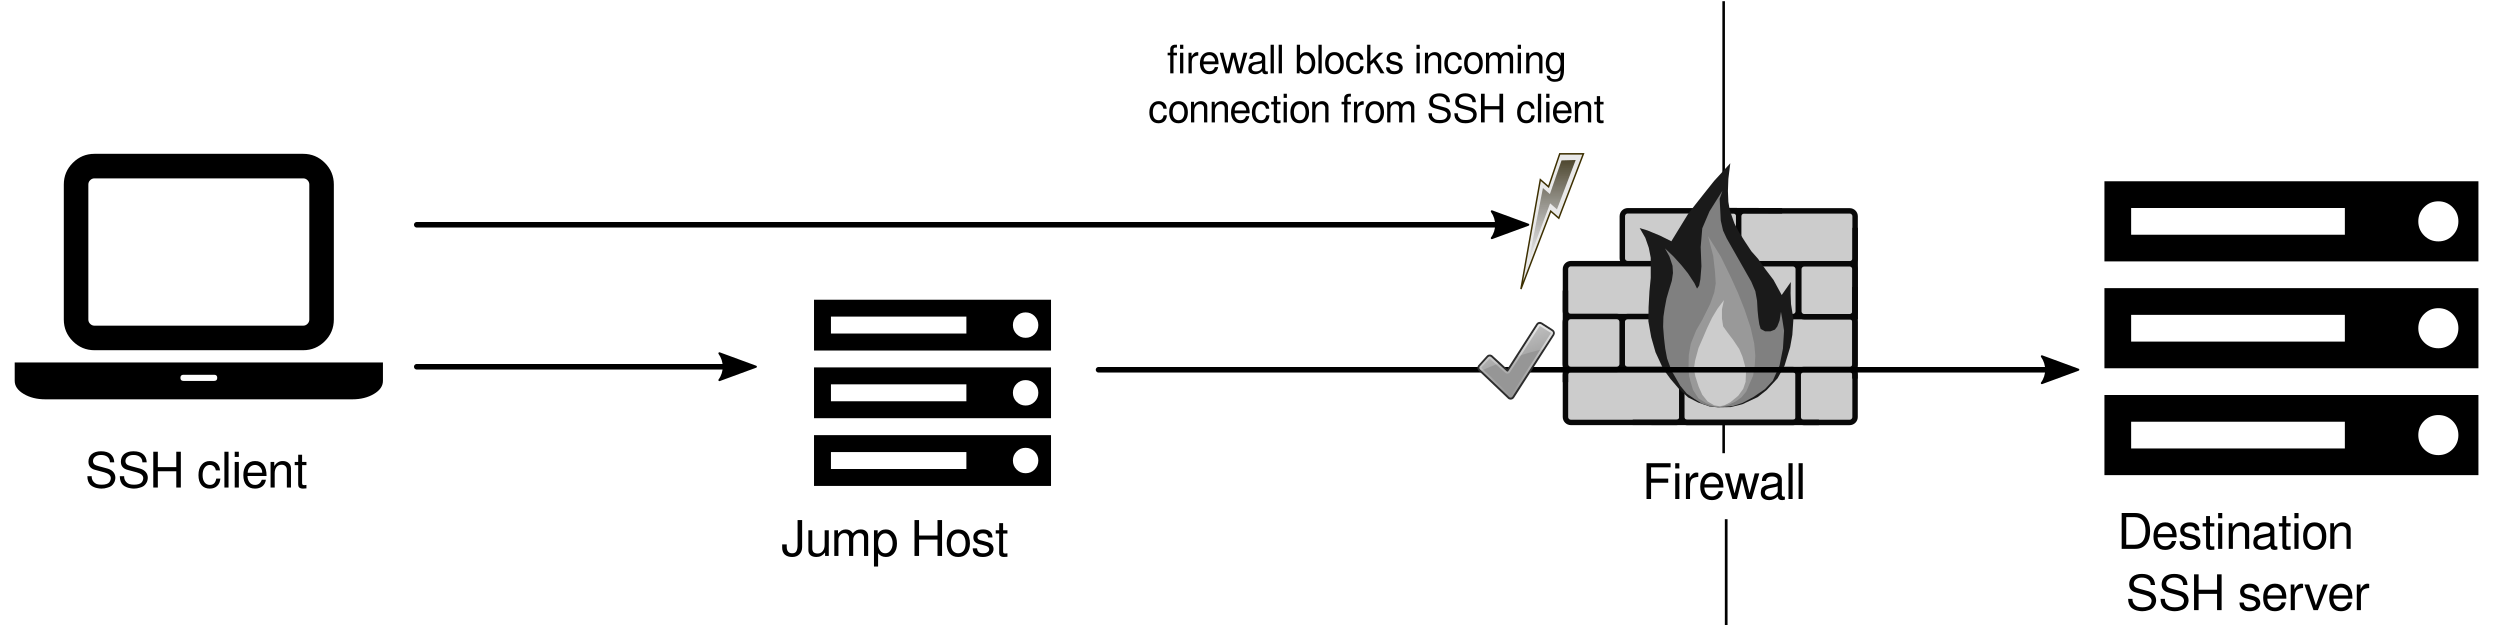
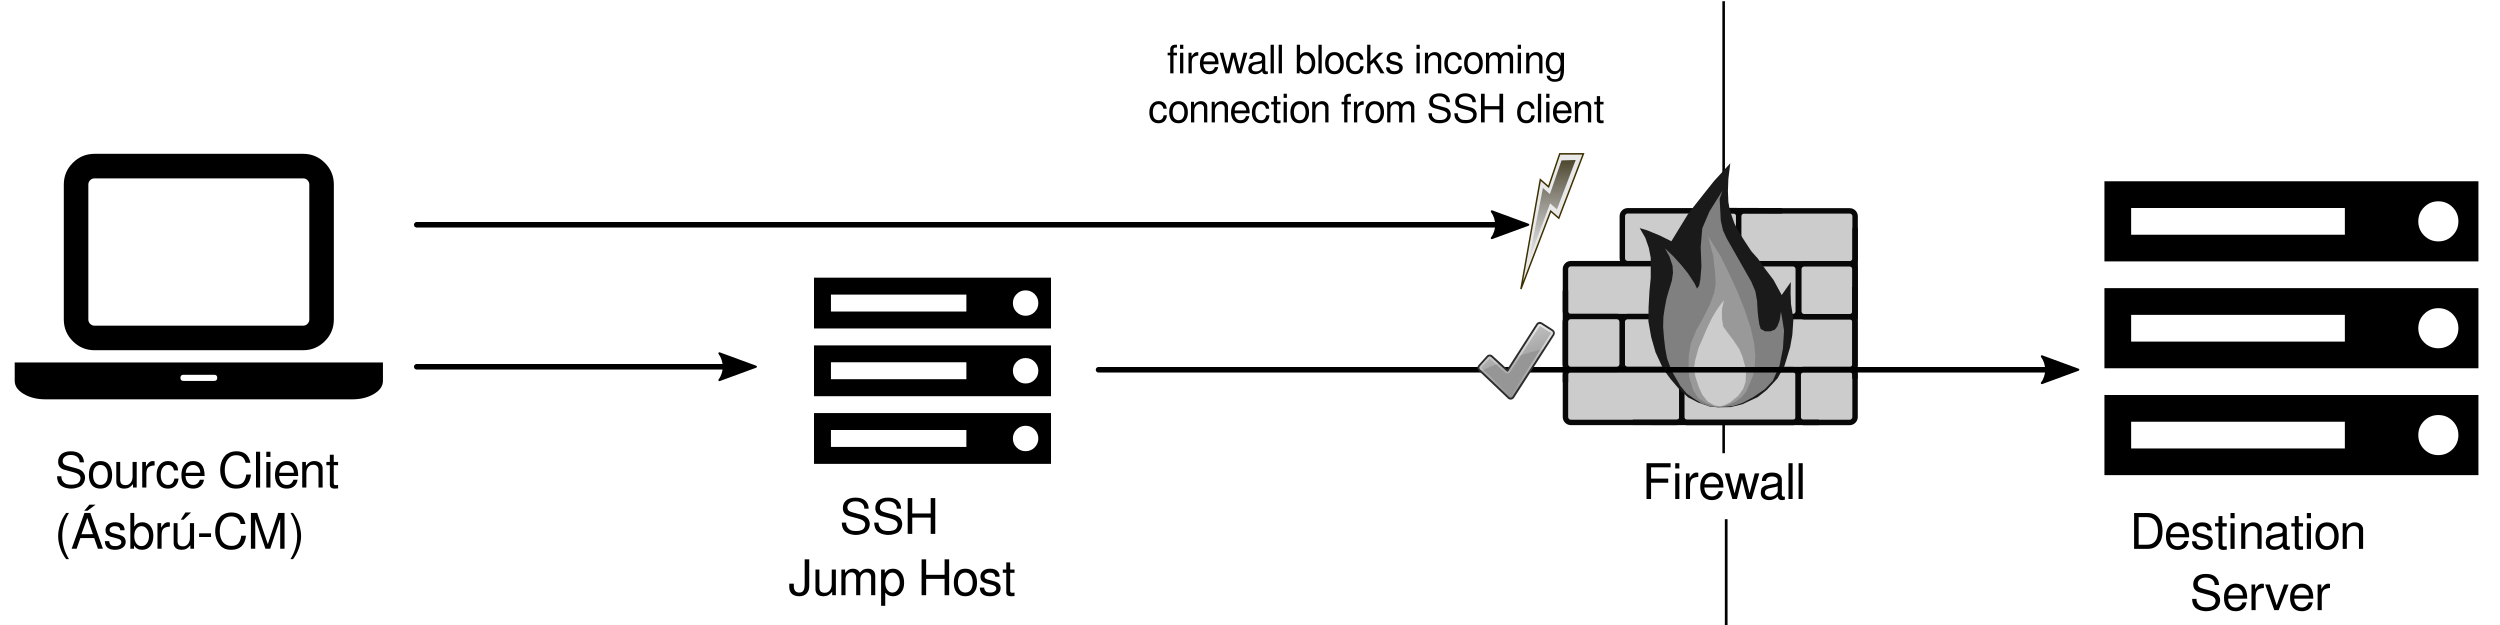
<svg xmlns="http://www.w3.org/2000/svg" xmlns:xlink="http://www.w3.org/1999/xlink" width="180mm" height="45mm" viewBox="0 0 180 45" version="1.1" id="svg8">
  <defs id="defs2">
    <marker orient="auto" refY="0.0" refX="0.0" id="marker3754" style="overflow:visible;">
      <path id="path3752" style="fill-rule:evenodd;stroke-width:0.625;stroke-linejoin:round;stroke:#000000;stroke-opacity:1;fill:#000000;fill-opacity:1" d="M 8.719,4.034 L -2.207,0.016 L 8.719,-4.002 C 6.973,-1.63 6.983,1.616 8.719,4.034 z " transform="scale(0.6) rotate(180) translate(0,0)" />
    </marker>
    <marker orient="auto" refY="0.0" refX="0.0" id="Arrow1Send" style="overflow:visible;">
      <path id="path2925" d="M 0.0,0.0 L 5.0,-5.0 L -12.5,0.0 L 5.0,5.0 L 0.0,0.0 z " style="fill-rule:evenodd;stroke:#000000;stroke-width:1pt;stroke-opacity:1;fill:#000000;fill-opacity:1" transform="scale(0.2) rotate(180) translate(6,0)" />
    </marker>
    <marker orient="auto" refY="0.0" refX="0.0" id="Arrow2Send" style="overflow:visible;">
      <path id="path2943" style="fill-rule:evenodd;stroke-width:0.625;stroke-linejoin:round;stroke:#000000;stroke-opacity:1;fill:#000000;fill-opacity:1" d="M 8.719,4.034 L -2.207,0.016 L 8.719,-4.002 C 6.973,-1.63 6.983,1.616 8.719,4.034 z " transform="scale(0.3) rotate(180) translate(-2.3,0)" />
    </marker>
    <marker orient="auto" refY="0" refX="0" id="marker3298" style="overflow:visible">
      <path id="path3296" style="fill:#000000;fill-opacity:1;fill-rule:evenodd;stroke:#000000;stroke-width:0.625;stroke-linejoin:round;stroke-opacity:1" d="M 8.719,4.034 -2.207,0.016 8.719,-4.002 c -1.745,2.372 -1.735,5.617 -6e-7,8.035 z" transform="scale(-0.6)" />
    </marker>
    <marker orient="auto" refY="0" refX="0" id="Arrow2Mend" style="overflow:visible">
      <path id="path2937" style="fill:#000000;fill-opacity:1;fill-rule:evenodd;stroke:#000000;stroke-width:0.625;stroke-linejoin:round;stroke-opacity:1" d="M 8.719,4.034 -2.207,0.016 8.719,-4.002 c -1.745,2.372 -1.735,5.617 -6e-7,8.035 z" transform="scale(-0.6)" />
    </marker>
    <marker orient="auto" refY="0" refX="0" id="Arrow2Lend" style="overflow:visible">
      <path id="path1143" style="fill:#000000;fill-opacity:1;fill-rule:evenodd;stroke:#000000;stroke-width:0.625;stroke-linejoin:round;stroke-opacity:1" d="M 8.719,4.034 -2.207,0.016 8.719,-4.002 c -1.745,2.372 -1.735,5.617 -6e-7,8.035 z" transform="matrix(-1.1,0,0,-1.1,-1.1,0)" />
    </marker>
    <marker orient="auto" refY="0" refX="0" id="Arrow1Lend" style="overflow:visible">
      <path id="path1125" d="M 0,0 5,-5 -12.5,0 5,5 Z" style="fill:#000000;fill-opacity:1;fill-rule:evenodd;stroke:#000000;stroke-width:1pt;stroke-opacity:1" transform="matrix(-0.8,0,0,-0.8,-10,0)" />
    </marker>
    <linearGradient x1="208.62" y1="119.72" x2="208.62" gradientUnits="userSpaceOnUse" y2="163.8" id="linearGradient1570" gradientTransform="matrix(0.1083395,0,0,0.1636932,144.4645,-111.5005)">
      <stop offset="0" style="stop-color:#281f00;stop-opacity:1" id="stop9613" />
      <stop offset="1" style="stop-color:#3f3f3f;stop-opacity:0" id="stop9615" />
    </linearGradient>
    <marker orient="auto" refY="0" refX="0" id="Arrow2Lend-8" style="overflow:visible">
      <path id="path1143-9" style="fill:#000000;fill-opacity:1;fill-rule:evenodd;stroke:#000000;stroke-width:0.625;stroke-linejoin:round;stroke-opacity:1" d="M 8.719,4.034 -2.207,0.016 8.719,-4.002 c -1.745,2.372 -1.735,5.617 -6e-7,8.035 z" transform="matrix(-1.1,0,0,-1.1,-1.1,0)" />
    </marker>
    <marker orient="auto" refY="0" refX="0" id="Arrow2Lend-8-6" style="overflow:visible">
      <path id="path1143-9-8" style="fill:#000000;fill-opacity:1;fill-rule:evenodd;stroke:#000000;stroke-width:0.625;stroke-linejoin:round;stroke-opacity:1" d="M 8.719,4.034 -2.207,0.016 8.719,-4.002 c -1.745,2.372 -1.735,5.617 -6e-7,8.035 z" transform="matrix(-1.1,0,0,-1.1,-1.1,0)" />
    </marker>
    <linearGradient id="2">
      <stop stop-color="#2e3436" id="9" />
      <stop stop-opacity="0" stop-color="#2e3436" offset="1" id="A" />
    </linearGradient>
    <linearGradient id="3">
      <stop stop-color="#fff" id="B" />
      <stop stop-opacity="0" stop-color="#fff" offset="1" id="C" />
    </linearGradient>
    <linearGradient id="4">
      <stop stop-opacity="0.8" stop-color="#fff" id="D" />
      <stop stop-opacity="0" stop-color="#fff" offset="1" id="E" />
    </linearGradient>
    <radialGradient gradientTransform="matrix(0.2170821,0,0,0.03549769,97.93027,-26.51796)" gradientUnits="userSpaceOnUse" xlink:href="#2" id="5" r="12.228" cy="46.616" cx="20.687" />
    <linearGradient gradientUnits="userSpaceOnUse" xlink:href="#4" id="6" y2="44.23" x2="0" y1="4.55" gradientTransform="matrix(0.2645833,0,0,0.2645833,96.75509,-36.80359)" />
    <linearGradient gradientUnits="userSpaceOnUse" xlink:href="#3" id="7" y2="29.688" x2="34.681" y1="-12.905" x1="18.389" gradientTransform="matrix(0.2645833,0,0,0.2645833,96.75509,-36.80359)" />
  </defs>
  <g id="layer1" transform="translate(-55.30203,103.4225)">
-     <g id="g921" transform="translate(-32.27917,-3.704167)">
-       <path style="stroke-width:0.014" d="m 94.384,-74.503 q -0.911,0 -1.56,-0.649 -0.649,-0.649 -0.649,-1.56 v -9.722 q 0,-0.911 0.649,-1.56 0.649,-0.649 1.56,-0.649 H 109.409 q 0.911,0 1.56,0.649 0.649,0.649 0.649,1.56 v 9.722 q 0,0.911 -0.649,1.56 -0.649,0.649 -1.56,0.649 z m -0.442,-11.931 v 9.722 q 0,0.18 0.131,0.311 0.131,0.131 0.311,0.131 H 109.409 q 0.18,0 0.311,-0.131 0.131,-0.131 0.131,-0.311 v -9.722 q 0,-0.18 -0.131,-0.311 -0.131,-0.131 -0.311,-0.131 H 94.384 q -0.18,0 -0.311,0.131 -0.131,0.131 -0.131,0.311 z m 19.002,12.815 h 2.209 v 1.326 q 0,0.552 -0.649,0.939 -0.649,0.387 -1.56,0.387 H 90.849 q -0.911,0 -1.56,-0.387 -0.649,-0.387 -0.649,-0.939 v -1.326 z m -9.943,1.326 q 0.221,0 0.221,-0.221 0,-0.221 -0.221,-0.221 h -2.209 q -0.221,0 -0.221,0.221 0,0.221 0.221,0.221 z" id="path863" />
-       <text id="text935" y="-64.617" x="93.698" style="font-style:normal;font-variant:normal;font-weight:normal;font-stretch:normal;font-size:3.528px;line-height:125%;font-family:FreeSans;-inkscape-font-specification:'FreeSans, Normal';font-variant-ligatures:normal;font-variant-caps:normal;font-variant-numeric:normal;font-feature-settings:normal;text-align:start;letter-spacing:0px;word-spacing:0px;writing-mode:lr-tb;text-anchor:start;fill:#000000;fill-opacity:1;stroke:none;stroke-width:0.12px;stroke-linecap:butt;stroke-linejoin:miter;stroke-opacity:1" xml:space="preserve">
-         <tspan style="font-style:normal;font-variant:normal;font-weight:normal;font-stretch:normal;font-size:3.528px;font-family:FreeSans;-inkscape-font-specification:'FreeSans, Normal';font-variant-ligatures:normal;font-variant-caps:normal;font-variant-numeric:normal;font-feature-settings:normal;text-align:start;writing-mode:lr-tb;text-anchor:start;stroke-width:0.12px" y="-64.617" x="93.698" id="tspan933">SSH client</tspan>
-       </text>
-     </g>
-     <g id="g3942">
-       <path style="stroke-width:0.015" d="m 208.744,-71.135 h 15.388 v -1.923 h -15.388 z m 0,-7.694 h 15.388 v -1.923 h -15.388 z m 23.562,6.732 q 0,-0.601 -0.421,-1.022 -0.421,-0.421 -1.022,-0.421 -0.601,0 -1.022,0.421 -0.421,0.421 -0.421,1.022 0,0.601 0.421,1.022 0.421,0.421 1.022,0.421 0.601,0 1.022,-0.421 0.421,-0.421 0.421,-1.022 z m -23.562,-14.426 h 15.388 v -1.923 h -15.388 z m 23.562,6.732 q 0,-0.601 -0.421,-1.022 -0.421,-0.421 -1.022,-0.421 -0.601,0 -1.022,0.421 -0.421,0.421 -0.421,1.022 0,0.601 0.421,1.022 0.421,0.421 1.022,0.421 0.601,0 1.022,-0.421 0.421,-0.421 0.421,-1.022 z m 0,-7.694 q 0,-0.601 -0.421,-1.022 -0.421,-0.421 -1.022,-0.421 -0.601,0 -1.022,0.421 -0.421,0.421 -0.421,1.022 0,0.601 0.421,1.022 0.421,0.421 1.022,0.421 0.601,0 1.022,-0.421 0.421,-0.421 0.421,-1.022 z m 1.443,12.502 v 5.77 h -26.928 v -5.77 z m 0,-7.694 v 5.77 h -26.928 v -5.77 z m 0,-7.694 v 5.77 h -26.928 v -5.77 z" id="path922" />
-       <text id="text935-0" y="-63.903" x="220.236" style="font-style:normal;font-variant:normal;font-weight:normal;font-stretch:normal;font-size:3.528px;line-height:125%;font-family:FreeSans;-inkscape-font-specification:'FreeSans, Normal';font-variant-ligatures:normal;font-variant-caps:normal;font-variant-numeric:normal;font-feature-settings:normal;text-align:center;letter-spacing:0px;word-spacing:0px;writing-mode:lr-tb;text-anchor:middle;fill:#000000;fill-opacity:1;stroke:none;stroke-width:0.12px;stroke-linecap:butt;stroke-linejoin:miter;stroke-opacity:1" xml:space="preserve">
-         <tspan y="-63.903" x="220.236" id="tspan3552">Destination</tspan>
-         <tspan y="-59.493" x="220.236" id="tspan3554">SSH server</tspan>
-       </text>
-     </g>
+     <path id="path863" d="m 62.105,-78.207 q -0.911,0 -1.56,-0.649 -0.649,-0.649 -0.649,-1.56 v -9.722 q 0,-0.911 0.649,-1.56 0.649,-0.649 1.56,-0.649 h 15.025 q 0.911,0 1.56,0.649 0.649,0.649 0.649,1.56 v 9.722 q 0,0.911 -0.649,1.56 -0.649,0.649 -1.56,0.649 z m -0.442,-11.931 v 9.722 q 0,0.18 0.131,0.311 0.131,0.131 0.311,0.131 h 15.025 q 0.18,0 0.311,-0.131 0.131,-0.131 0.131,-0.311 v -9.722 q 0,-0.18 -0.131,-0.311 -0.131,-0.131 -0.311,-0.131 H 62.105 q -0.18,0 -0.311,0.131 -0.131,0.131 -0.131,0.311 z m 19.002,12.815 h 2.209 v 1.326 q 0,0.552 -0.649,0.939 -0.649,0.387 -1.56,0.387 H 58.57 q -0.911,0 -1.56,-0.387 -0.649,-0.387 -0.649,-0.939 v -1.326 z m -9.943,1.326 q 0.221,0 0.221,-0.221 0,-0.221 -0.221,-0.221 h -2.209 q -0.221,0 -0.221,0.221 0,0.221 0.221,0.221 z" style="stroke-width:0.014" />
+     <text xml:space="preserve" style="font-style:normal;font-variant:normal;font-weight:normal;font-stretch:normal;font-size:3.528px;line-height:125%;font-family:FreeSans;-inkscape-font-specification:'FreeSans, Normal';font-variant-ligatures:normal;font-variant-caps:normal;font-variant-numeric:normal;font-feature-settings:normal;text-align:start;letter-spacing:0px;word-spacing:0px;writing-mode:lr-tb;text-anchor:start;fill:#000000;fill-opacity:1;stroke:none;stroke-width:0.12px;stroke-linecap:butt;stroke-linejoin:miter;stroke-opacity:1" x="59.238" y="-68.322" id="text935">
+       <tspan id="tspan989" x="59.238" y="-68.322">Source Client</tspan>
+       <tspan id="tspan991" x="59.238" y="-63.912">(Ásbrú-CM)</tspan>
+     </text>
+     <path id="path922" d="m 208.744,-71.135 h 15.388 v -1.923 h -15.388 z m 0,-7.694 h 15.388 v -1.923 h -15.388 z m 23.562,6.732 q 0,-0.601 -0.421,-1.022 -0.421,-0.421 -1.022,-0.421 -0.601,0 -1.022,0.421 -0.421,0.421 -0.421,1.022 0,0.601 0.421,1.022 0.421,0.421 1.022,0.421 0.601,0 1.022,-0.421 0.421,-0.421 0.421,-1.022 z m -23.562,-14.426 h 15.388 v -1.923 h -15.388 z m 23.562,6.732 q 0,-0.601 -0.421,-1.022 -0.421,-0.421 -1.022,-0.421 -0.601,0 -1.022,0.421 -0.421,0.421 -0.421,1.022 0,0.601 0.421,1.022 0.421,0.421 1.022,0.421 0.601,0 1.022,-0.421 0.421,-0.421 0.421,-1.022 z m 0,-7.694 q 0,-0.601 -0.421,-1.022 -0.421,-0.421 -1.022,-0.421 -0.601,0 -1.022,0.421 -0.421,0.421 -0.421,1.022 0,0.601 0.421,1.022 0.421,0.421 1.022,0.421 0.601,0 1.022,-0.421 0.421,-0.421 0.421,-1.022 z m 1.443,12.502 v 5.77 h -26.928 v -5.77 z m 0,-7.694 v 5.77 h -26.928 v -5.77 z m 0,-7.694 v 5.77 h -26.928 v -5.77 z" style="stroke-width:0.015" />
+     <text xml:space="preserve" style="font-style:normal;font-variant:normal;font-weight:normal;font-stretch:normal;font-size:3.528px;line-height:125%;font-family:FreeSans;-inkscape-font-specification:'FreeSans, Normal';font-variant-ligatures:normal;font-variant-caps:normal;font-variant-numeric:normal;font-feature-settings:normal;text-align:center;letter-spacing:0px;word-spacing:0px;writing-mode:lr-tb;text-anchor:middle;fill:#000000;fill-opacity:1;stroke:none;stroke-width:0.12px;stroke-linecap:butt;stroke-linejoin:miter;stroke-opacity:1" x="220.25" y="-63.903" id="text935-0">
+       <tspan id="tspan993" x="220.25" y="-63.903">Destination</tspan>
+       <tspan id="tspan995" x="220.25" y="-59.493">Server</tspan>
+     </text>
    <path style="fill:none;fill-rule:evenodd;stroke:#000000;stroke-width:0.185px;stroke-linecap:butt;stroke-linejoin:miter;stroke-opacity:1" d="m 179.405,-103.335 c 0,32.542 0,32.542 0,32.542" id="path1118" />
    <g id="g1112" transform="matrix(0.5924057,0,0,0.5924057,123.3743,-132.0647)">
      <path style="fill:#cccccc;fill-opacity:1;fill-rule:evenodd;stroke:#080808;stroke-width:0.661;stroke-linejoin:round;stroke-miterlimit:10;stroke-opacity:1" d="m 82.927,73.967 h 12.83 c 0.366,0 0.661,0.297 0.661,0.661 v 5.111 c 0,0.366 -0.296,0.661 -0.661,0.661 h -12.83 c -0.366,0 -0.661,-0.296 -0.661,-0.661 v -5.111 c 0,-0.364 0.296,-0.661 0.661,-0.661" id="path1244" />
      <path style="fill:#cccccc;fill-opacity:1;fill-rule:evenodd;stroke:#080808;stroke-width:0.661;stroke-linejoin:round;stroke-miterlimit:10;stroke-opacity:1" d="M 97.069,73.977 H 109.899 c 0.366,0 0.661,0.296 0.661,0.661 v 5.111 c 0,0.364 -0.296,0.661 -0.661,0.661 H 97.069 c -0.366,0 -0.661,-0.297 -0.661,-0.661 v -5.111 c 0,-0.366 0.296,-0.661 0.661,-0.661" id="path1246" />
      <path style="fill:#cccccc;fill-opacity:1;fill-rule:evenodd;stroke:#080808;stroke-width:0.661;stroke-linejoin:round;stroke-miterlimit:10;stroke-opacity:1" d="m 76.016,80.393 h 12.83 c 0.366,0 0.661,0.297 0.661,0.661 v 5.111 c 0,0.366 -0.296,0.661 -0.661,0.661 h -12.83 c -0.366,0 -0.661,-0.296 -0.661,-0.661 v -5.111 c 0,-0.364 0.296,-0.661 0.661,-0.661" id="path1248" />
      <path style="fill:#cccccc;fill-opacity:1;fill-rule:evenodd;stroke:#080808;stroke-width:0.661;stroke-linejoin:round;stroke-miterlimit:10;stroke-opacity:1" d="m 90.158,80.404 h 12.83 c 0.366,0 0.661,0.296 0.661,0.661 v 5.111 c 0,0.364 -0.296,0.661 -0.661,0.661 H 90.158 c -0.366,0 -0.661,-0.297 -0.661,-0.661 v -5.111 c 0,-0.366 0.296,-0.661 0.661,-0.661" id="path1250" />
      <path style="fill:#cccccc;fill-opacity:1;fill-rule:evenodd;stroke:#080808;stroke-width:0.661;stroke-linejoin:round;stroke-miterlimit:10;stroke-opacity:1" d="m 82.914,86.825 h 12.83 c 0.366,0 0.661,0.296 0.661,0.661 v 5.11 c 0,0.366 -0.296,0.661 -0.661,0.661 h -12.83 c -0.366,0 -0.661,-0.296 -0.661,-0.661 v -5.11 c 0,-0.366 0.296,-0.661 0.661,-0.661" id="path1252" />
      <path style="fill:#cccccc;fill-opacity:1;fill-rule:evenodd;stroke:#080808;stroke-width:0.661;stroke-linejoin:round;stroke-miterlimit:10;stroke-opacity:1" d="m 97.056,86.833 h 12.83 c 0.366,0 0.661,0.296 0.661,0.661 v 5.111 c 0,0.366 -0.296,0.661 -0.661,0.661 H 97.056 c -0.366,0 -0.661,-0.296 -0.661,-0.661 v -5.111 c 0,-0.366 0.296,-0.661 0.661,-0.661" id="path1254" />
      <path style="fill:#cccccc;fill-opacity:1;fill-rule:evenodd;stroke:#080808;stroke-width:0.661;stroke-linejoin:round;stroke-miterlimit:10;stroke-opacity:1" d="m 76.016,93.257 h 12.83 c 0.364,0 0.661,0.297 0.661,0.661 v 5.111 c 0,0.366 -0.297,0.661 -0.661,0.661 h -12.83 c -0.366,0 -0.661,-0.296 -0.661,-0.661 v -5.111 c 0,-0.364 0.296,-0.661 0.661,-0.661" id="path1256" />
      <path style="fill:#cccccc;fill-opacity:1;fill-rule:evenodd;stroke:#080808;stroke-width:0.661;stroke-linejoin:round;stroke-miterlimit:10;stroke-opacity:1" d="m 90.158,93.268 h 12.83 c 0.366,0 0.661,0.296 0.661,0.661 v 5.11 c 0,0.366 -0.296,0.661 -0.661,0.661 H 90.158 c -0.366,0 -0.661,-0.296 -0.661,-0.661 v -5.11 c 0,-0.366 0.296,-0.661 0.661,-0.661" id="path1258" />
      <path style="fill:#cccccc;fill-opacity:1;fill-rule:evenodd;stroke:#080808;stroke-width:0.661;stroke-linejoin:round;stroke-miterlimit:10;stroke-opacity:1" d="m 104.379,80.412 h 5.504 c 0.366,0 0.661,0.296 0.661,0.661 v 5.11 c 0,0.366 -0.296,0.661 -0.661,0.661 h -5.504 c -0.366,0 -0.661,-0.296 -0.661,-0.661 v -5.11 c 0,-0.366 0.296,-0.661 0.661,-0.661" id="path1260" />
      <path style="fill:#cccccc;fill-opacity:1;fill-rule:evenodd;stroke:#080808;stroke-width:0.661;stroke-linejoin:round;stroke-miterlimit:10;stroke-opacity:1" d="m 104.308,93.26 h 5.584 c 0.366,0 0.661,0.296 0.661,0.661 v 5.111 c 0,0.364 -0.296,0.661 -0.661,0.661 h -5.584 c -0.366,0 -0.661,-0.297 -0.661,-0.661 v -5.111 c 0,-0.366 0.296,-0.661 0.661,-0.661" id="path1262" />
      <path style="fill:#cccccc;fill-opacity:1;fill-rule:evenodd;stroke:#080808;stroke-width:0.661;stroke-linejoin:round;stroke-miterlimit:10;stroke-opacity:1" d="m 76,86.815 h 5.584 c 0.366,0 0.661,0.297 0.661,0.661 v 5.111 c 0,0.366 -0.296,0.661 -0.661,0.661 h -5.584 c -0.364,0 -0.661,-0.296 -0.661,-0.661 v -5.111 c 0,-0.364 0.297,-0.661 0.661,-0.661" id="path1264" />
      <path style="fill:#cccccc;fill-opacity:1;stroke:#080808;stroke-width:0.661;stroke-linejoin:round;stroke-miterlimit:10;stroke-opacity:1" d="M 75.352,83.666 V 94.804" id="path1266" />
      <path style="fill:#cccccc;fill-opacity:1;stroke:#080808;stroke-width:0.661;stroke-linejoin:round;stroke-miterlimit:10;stroke-opacity:1" d="M 106.16,99.687 83.53,99.684" id="path1268" />
      <path style="fill:#cccccc;fill-opacity:1;stroke:#080808;stroke-width:0.661;stroke-linejoin:round;stroke-miterlimit:10;stroke-opacity:1" d="M 101.689,73.964 91.511,73.933" id="path1270" />
      <path style="fill:#cccccc;fill-opacity:1;stroke:#080808;stroke-width:0.661;stroke-linejoin:round;stroke-miterlimit:10;stroke-opacity:1" d="M 110.539,83.227 V 94.363" id="path1272" />
      <path style="fill:#cccccc;fill-opacity:1;stroke:#080808;stroke-width:0.661;stroke-linejoin:round;stroke-miterlimit:10;stroke-opacity:1" d="M 110.568,76.036 V 87.172" id="path1274" />
    </g>
    <g id="g3892">
      <path id="path2607" style="fill:#e9e9e9;fill-opacity:1;fill-rule:evenodd;stroke:#3c2f00;stroke-width:0.107;stroke-opacity:1" d="m 167.603,-92.347 h 1.703 l -1.771,4.634 -0.581,-0.506 -2.145,5.611 1.398,-7.88 0.592,0.517 z" />
      <path id="path2609" style="opacity:0.8;fill:url(#linearGradient1570);fill-rule:evenodd;stroke-width:0.107" d="m 167.733,-91.874 1.019,-0.029 -1.348,3.554 -0.493,-0.431 -1.53,4.092 1.012,-5.197 0.502,0.437 z" />
    </g>
    <g id="g1094" transform="matrix(0.692528,0,0,0.692528,139.0247,-146.416)">
      <path style="fill:#1a1a1a;fill-rule:evenodd;stroke:none;stroke-width:0.331;stroke-miterlimit:10" d="m 52.871,87.166 1.78,-2.908 1.601,-2.028 1.058,-1.329 1.691,-1.849 -0.203,1.623 -0.045,1.262 0.045,1.127 0.136,0.811 0.203,0.61 0.293,0.833 0.473,0.902 0.63,0.992 0.654,0.991 0.699,0.789 0.813,1.15 0.788,1.036 0.857,1.577 0.947,-1.351 -0.023,1.149 0.045,1.15 0.248,1.555 -0.112,1.646 -0.225,1.262 -0.587,1.938 -0.721,1.307 -1.128,1.217 -0.946,0.744 -1.601,0.744 -1.195,0.292 -1.329,0.023 -0.88,-0.09 -1.172,-0.406 -1.059,-0.541 -0.924,-0.857 -0.902,-1.059 -0.744,-1.014 -0.811,-1.758 -0.451,-1.577 -0.292,-1.645 0.022,-1.465 0.09,-1.646 0.134,-1.398 v -2.095 l -0.203,-1.037 -0.36,-1.036 -0.587,-1.015 0.811,0.248 1.309,0.541 z" id="path1276" />
      <path style="fill:#808080;fill-rule:evenodd;stroke:none;stroke-width:0.331;stroke-miterlimit:10" d="m 52.207,87.904 0.907,0.863 0.818,0.906 0.659,0.819 0.672,1.023 0.278,0.57 0.218,-0.307 0.132,-0.672 0.106,-1.338 -0.076,-1.995 0.164,-1.952 0.756,-1.774 0.789,-1.257 0.555,-0.877 -0.292,0.847 0.118,2.266 0.236,1.028 0.377,0.813 2.558,4.501 0.422,0.995 0.177,0.979 0.058,1.037 0.072,0.716 0.102,0.702 0.146,0.482 0.453,0.249 h 0.571 l 0.452,-0.176 0.252,-0.331 0.234,-0.614 0.146,-0.906 0.146,0.818 0.176,1.141 -0.118,1.871 -0.35,1.753 -0.702,1.579 -0.819,0.877 -1.198,0.818 -1.139,0.615 -0.995,0.32 -0.876,0.088 -0.731,0.03 -0.818,-0.088 -0.819,-0.292 -0.789,-0.497 -0.76,-0.526 -0.691,-0.838 -0.891,-1.55 -0.464,-1.265 -0.194,-1.03 -0.128,-1.105 -0.092,-1.16 0.03,-1.037 0.132,-0.891 0.19,-1.009 0.248,-0.863 0.307,-0.993 0.118,-0.804 -0.045,-0.745 -0.322,-0.965 z" id="path1278" />
      <path style="fill:#999999;fill-rule:evenodd;stroke:none;stroke-width:0.331;stroke-miterlimit:10" d="m 56.686,86.634 1.332,2.138 1.062,2.181 0.72,1.592 0.664,1.668 0.643,1.915 0.38,1.668 0.114,1.27 -0.057,0.986 -0.171,1.08 -0.323,0.739 -0.397,0.929 -0.513,0.606 -0.587,0.417 -0.778,0.36 -0.829,0.196 -0.687,-0.063 -0.776,-0.323 -0.796,-0.492 -0.568,-0.891 -0.266,-0.89 -0.151,-0.607 -0.039,-0.966 0.019,-1.137 0.209,-1.195 0.549,-1.364 0.664,-1.156 0.796,-1.592 0.435,-1.232 0.151,-0.929 -0.075,-1.174 -0.19,-1.687 z" id="path1280" />
      <path style="fill:#cccccc;fill-rule:evenodd;stroke:none;stroke-width:0.331;stroke-miterlimit:10" d="m 55.342,99.57 0.351,-1.301 0.496,-1.137 0.413,-0.972 0.496,-1.034 0.558,-0.93 0.689,-0.921 -0.213,0.962 v 0.951 l 0.124,0.827 0.413,0.579 0.641,0.847 0.62,0.93 0.331,0.785 0.267,0.95 0.103,0.703 -0.04,0.972 -0.248,0.723 -0.517,0.723 -0.827,0.682 -0.62,0.31 -0.475,0.103 -0.579,-0.103 -0.682,-0.393 -0.558,-0.703 -0.372,-0.827 -0.351,-1.096 -0.145,-0.785 z" id="path1282" />
    </g>
    <path style="fill:none;fill-rule:evenodd;stroke:#000000;stroke-width:0.4;stroke-linecap:round;stroke-linejoin:miter;stroke-miterlimit:4;stroke-dasharray:none;stroke-opacity:1;marker-end:url(#Arrow2Mend)" d="m 85.309,-87.239 c 79.497,0 79.497,0 79.497,0" id="path1120" />
    <text xml:space="preserve" style="font-style:normal;font-variant:normal;font-weight:normal;font-stretch:normal;font-size:2.822px;line-height:125%;font-family:FreeSans;-inkscape-font-specification:'FreeSans, Normal';font-variant-ligatures:normal;font-variant-caps:normal;font-variant-numeric:normal;font-feature-settings:normal;text-align:center;letter-spacing:0px;word-spacing:0px;writing-mode:lr-tb;text-anchor:middle;fill:#000000;fill-opacity:1;stroke:none;stroke-width:0.12px;stroke-linecap:butt;stroke-linejoin:miter;stroke-opacity:1" x="156.159" y="-98.139" id="text935-0-0">
      <tspan id="tspan1607" x="156.159" y="-98.139">firewall blocks incoming</tspan>
      <tspan id="tspan1609" x="156.159" y="-94.611">connection from SSH client</tspan>
    </text>
    <text xml:space="preserve" style="font-style:normal;font-variant:normal;font-weight:normal;font-stretch:normal;font-size:3.528px;line-height:125%;font-family:FreeSans;-inkscape-font-specification:'FreeSans, Normal';font-variant-ligatures:normal;font-variant-caps:normal;font-variant-numeric:normal;font-feature-settings:normal;text-align:start;letter-spacing:0px;word-spacing:0px;writing-mode:lr-tb;text-anchor:start;fill:#000000;fill-opacity:1;stroke:none;stroke-width:0.12px;stroke-linecap:butt;stroke-linejoin:miter;stroke-opacity:1" x="173.569" y="-67.492" id="text935-1">
      <tspan id="tspan1629" x="173.569" y="-67.492">Firewall</tspan>
    </text>
    <path style="fill:none;fill-rule:evenodd;stroke:#000000;stroke-width:0.195;stroke-linecap:butt;stroke-linejoin:miter;stroke-miterlimit:4;stroke-dasharray:none;stroke-opacity:1" d="m 179.588,-66.041 c 0,7.619 0,7.619 0,7.619" id="path1118-5" />
-     <g id="g926" transform="translate(-20.99879,-8.210142)">
-       <path style="stroke-width:0.01" d="m 136.129,-61.446 h 9.751 v -1.219 h -9.751 z m 0,-4.875 h 9.751 v -1.219 h -9.751 z m 14.931,4.266 q 0,-0.381 -0.267,-0.648 -0.267,-0.267 -0.648,-0.267 -0.381,0 -0.648,0.267 -0.267,0.267 -0.267,0.648 0,0.381 0.267,0.648 0.267,0.267 0.648,0.267 0.381,0 0.648,-0.267 0.267,-0.267 0.267,-0.648 z m -14.931,-9.141 h 9.751 v -1.219 h -9.751 z m 14.931,4.266 q 0,-0.381 -0.267,-0.648 -0.267,-0.267 -0.648,-0.267 -0.381,0 -0.648,0.267 -0.267,0.267 -0.267,0.648 0,0.381 0.267,0.648 0.267,0.267 0.648,0.267 0.381,0 0.648,-0.267 0.267,-0.267 0.267,-0.648 z m 0,-4.875 q 0,-0.381 -0.267,-0.648 -0.267,-0.267 -0.648,-0.267 -0.381,0 -0.648,0.267 -0.267,0.267 -0.267,0.648 0,0.381 0.267,0.648 0.267,0.267 0.648,0.267 0.381,0 0.648,-0.267 0.267,-0.267 0.267,-0.648 z m 0.914,7.922 v 3.657 h -17.064 v -3.657 z m 0,-4.875 v 3.657 h -17.064 v -3.657 z m 0,-4.875 v 3.657 h -17.064 v -3.657 z" id="path922-7" />
-       <text id="text935-0-7" y="-55.185" x="143.783" style="font-style:normal;font-variant:normal;font-weight:normal;font-stretch:normal;font-size:3.528px;line-height:125%;font-family:FreeSans;-inkscape-font-specification:'FreeSans, Normal';font-variant-ligatures:normal;font-variant-caps:normal;font-variant-numeric:normal;font-feature-settings:normal;text-align:center;letter-spacing:0px;word-spacing:0px;writing-mode:lr-tb;text-anchor:middle;fill:#000000;fill-opacity:1;stroke:none;stroke-width:0.12px;stroke-linecap:butt;stroke-linejoin:miter;stroke-opacity:1" xml:space="preserve">
-         <tspan y="-55.185" x="143.783" id="tspan916">Jump Host</tspan>
-       </text>
-     </g>
+     <path id="path922-7" d="m 115.13,-71.243 h 9.751 v -1.219 h -9.751 z m 0,-4.875 h 9.751 v -1.219 h -9.751 z m 14.931,4.266 q 0,-0.381 -0.267,-0.648 -0.267,-0.267 -0.648,-0.267 -0.381,0 -0.648,0.267 -0.267,0.267 -0.267,0.648 0,0.381 0.267,0.648 0.267,0.267 0.648,0.267 0.381,0 0.648,-0.267 0.267,-0.267 0.267,-0.648 z m -14.931,-9.141 h 9.751 v -1.219 h -9.751 z m 14.931,4.266 q 0,-0.381 -0.267,-0.648 -0.267,-0.267 -0.648,-0.267 -0.381,0 -0.648,0.267 -0.267,0.267 -0.267,0.648 0,0.381 0.267,0.648 0.267,0.267 0.648,0.267 0.381,0 0.648,-0.267 0.267,-0.267 0.267,-0.648 z m 0,-4.875 q 0,-0.381 -0.267,-0.648 -0.267,-0.267 -0.648,-0.267 -0.381,0 -0.648,0.267 -0.267,0.267 -0.267,0.648 0,0.381 0.267,0.648 0.267,0.267 0.648,0.267 0.381,0 0.648,-0.267 0.267,-0.267 0.267,-0.648 z m 0.914,7.922 v 3.657 h -17.064 v -3.657 z m 0,-4.875 v 3.657 h -17.064 v -3.657 z m 0,-4.875 v 3.657 h -17.064 v -3.657 z" style="stroke-width:0.01" />
+     <text xml:space="preserve" style="font-style:normal;font-variant:normal;font-weight:normal;font-stretch:normal;font-size:3.528px;line-height:125%;font-family:FreeSans;-inkscape-font-specification:'FreeSans, Normal';font-variant-ligatures:normal;font-variant-caps:normal;font-variant-numeric:normal;font-feature-settings:normal;text-align:center;letter-spacing:0px;word-spacing:0px;writing-mode:lr-tb;text-anchor:middle;fill:#000000;fill-opacity:1;stroke:none;stroke-width:0.12px;stroke-linecap:butt;stroke-linejoin:miter;stroke-opacity:1" x="122.415" y="-64.983" id="text935-0-7">
+       <tspan id="tspan981" x="122.415" y="-64.983">SSH</tspan>
+       <tspan id="tspan983" x="122.415" y="-60.573">Jump Host</tspan>
+     </text>
    <path style="fill:none;fill-rule:evenodd;stroke:#000000;stroke-width:0.4;stroke-linecap:round;stroke-linejoin:miter;stroke-miterlimit:4;stroke-dasharray:none;stroke-opacity:1;marker-end:url(#marker3754)" d="m 85.309,-77.016 c 23.884,0 23.884,0 23.884,0" id="path1120-3" />
    <path style="fill:none;fill-rule:evenodd;stroke:#000000;stroke-width:0.4;stroke-linecap:round;stroke-linejoin:miter;stroke-miterlimit:4;stroke-dasharray:none;stroke-opacity:1;marker-end:url(#marker3298)" d="m 134.398,-76.8 c 70.011,0 70.011,0 70.011,0" id="path1120-3-0" />
    <g id="g3544" transform="matrix(0.5052383,0,0,0.5052383,112.3206,-62.11007)">
      <path style="fill:#969696;fill-opacity:1;stroke:#2c2c2c;stroke-width:0.281;stroke-linecap:round;stroke-linejoin:round;stroke-opacity:1" d="m 106.649,-35.747 c -0.17,-0.03 -0.347,0.042 -0.446,0.197 l -4.239,6.604 -2.278,-2.09 c -0.207,-0.133 -0.48,-0.076 -0.613,0.131 l -1.18,1.313 c -0.133,0.207 -0.073,0.48 0.134,0.613 0,0 4.15,3.951 4.155,3.954 0.048,0.031 0.1,0.049 0.153,0.059 0.173,0.034 0.358,-0.035 0.46,-0.193 l 5.717,-8.906 c 0.133,-0.207 0.073,-0.48 -0.134,-0.613 l -1.562,-1.006 c -0.052,-0.033 -0.11,-0.053 -0.167,-0.063 z" id="G" />
      <path style="opacity:0.8;fill:none;stroke:url(#6);stroke-width:0.281;stroke-linecap:round;stroke-linejoin:round" d="m 106.545,-35.456 c -0.059,0.018 -0.097,0.078 -0.182,0.198 l -2.15,3.365 -1.918,2.96 c -0.02,0.018 -0.03,0.041 -0.041,0.066 -0.011,0.025 -0.025,0.048 -0.041,0.074 -0.032,0.052 -0.083,0.103 -0.198,0.124 -0.081,0.015 -0.12,0.009 -0.165,-0.017 -0.045,-0.025 -0.09,-0.069 -0.174,-0.132 l -2.009,-1.836 c -0.056,-0.052 -0.097,-0.089 -0.132,-0.116 -0.035,-0.026 -0.068,-0.04 -0.099,-0.041 -0.032,-0.001 -0.061,0.011 -0.091,0.033 -0.03,0.022 -0.063,0.052 -0.107,0.091 l -0.934,1.017 c -0.126,0.117 -0.184,0.219 -0.174,0.322 0.01,0.103 0.084,0.194 0.223,0.298 0,0 0.941,0.897 1.885,1.794 0.472,0.448 0.944,0.895 1.298,1.232 0.177,0.168 0.326,0.307 0.43,0.405 0.052,0.049 0.096,0.089 0.124,0.116 0.014,0.013 0.026,0.026 0.033,0.033 0.004,0.003 0.006,0.006 0.008,0.008 2.9e-4,2.5e-4 0.008,-1.1e-5 0.008,0 0.021,0.014 0.024,0.025 0.05,0.05 0.026,0.025 0.068,0.062 0.165,0.141 0.037,0.03 0.086,0.034 0.124,0.017 0.038,-0.017 0.067,-0.051 0.099,-0.091 0.064,-0.079 0.119,-0.183 0.165,-0.256 l 5.498,-8.541 c 0.031,-0.049 0.059,-0.092 0.074,-0.124 0.015,-0.032 0.023,-0.055 0.017,-0.083 -0.007,-0.028 -0.03,-0.052 -0.058,-0.074 -0.028,-0.022 -0.059,-0.043 -0.107,-0.074 -0.003,-4.92e-4 -0.006,-4.92e-4 -0.008,0 l -1.397,-0.868 c -0.05,-0.032 -0.082,-0.059 -0.116,-0.074 -0.034,-0.016 -0.069,-0.026 -0.099,-0.017 z" id="H" />
      <path style="opacity:0.8;fill:url(#7);stroke-width:0.281" d="m 106.536,-35.613 c -0.088,0.011 -0.17,0.057 -0.223,0.141 l -2.877,4.473 c 1.201,-0.401 2.406,-0.742 3.613,-1.025 l 1.356,-2.117 c 0.095,-0.147 0.048,-0.336 -0.099,-0.43 l -1.563,-1.009 c -0.03,-0.019 -0.067,-0.025 -0.116,-0.033 -0.03,-0.005 -0.061,-0.004 -0.091,0 z m -7.169,4.647 c -0.075,0.016 -0.144,0.061 -0.19,0.132 -0.002,0.006 -0.005,0.011 -0.008,0.017 l -1.166,1.298 c -0.002,0.003 0.002,0.006 0,0.008 -0.088,0.146 -0.045,0.329 0.099,0.422 0.006,0.002 0.011,0.005 0.017,0.008 0,0 0.131,0.124 0.141,0.132 0.799,-0.358 1.597,-0.697 2.398,-1.017 l -1.05,-0.959 c -0.003,-0.002 -0.006,0.002 -0.008,0 -0.074,-0.045 -0.156,-0.057 -0.232,-0.041 z" id="I" />
    </g>
  </g>
</svg>
